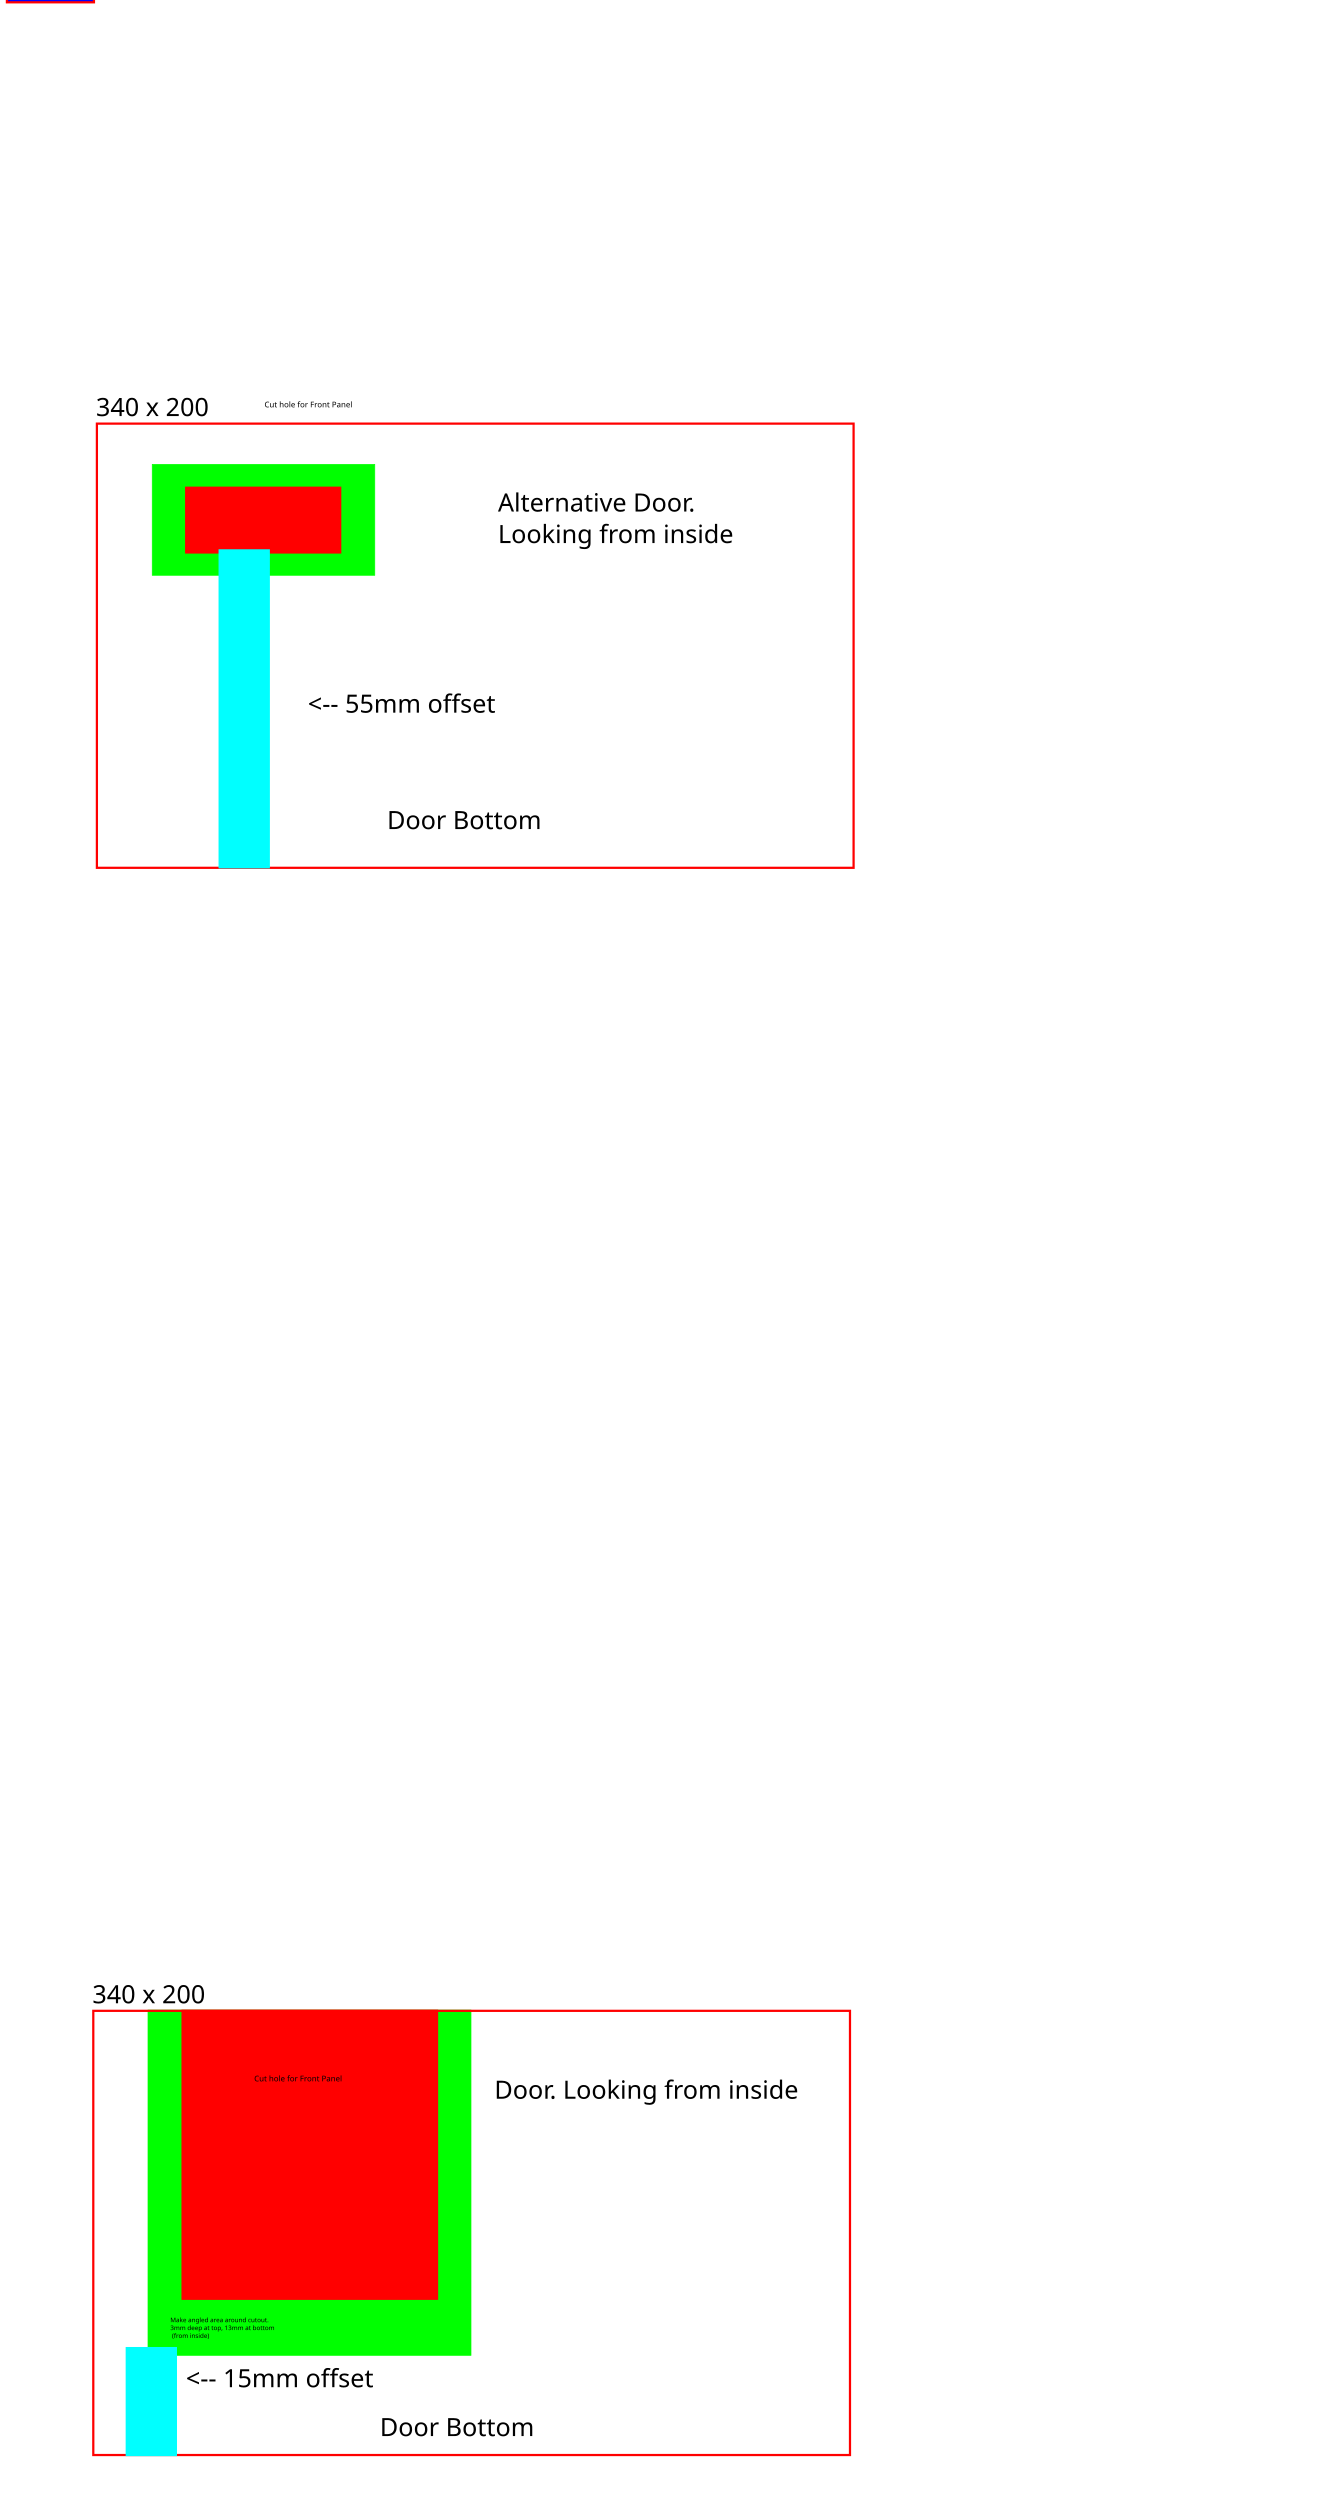
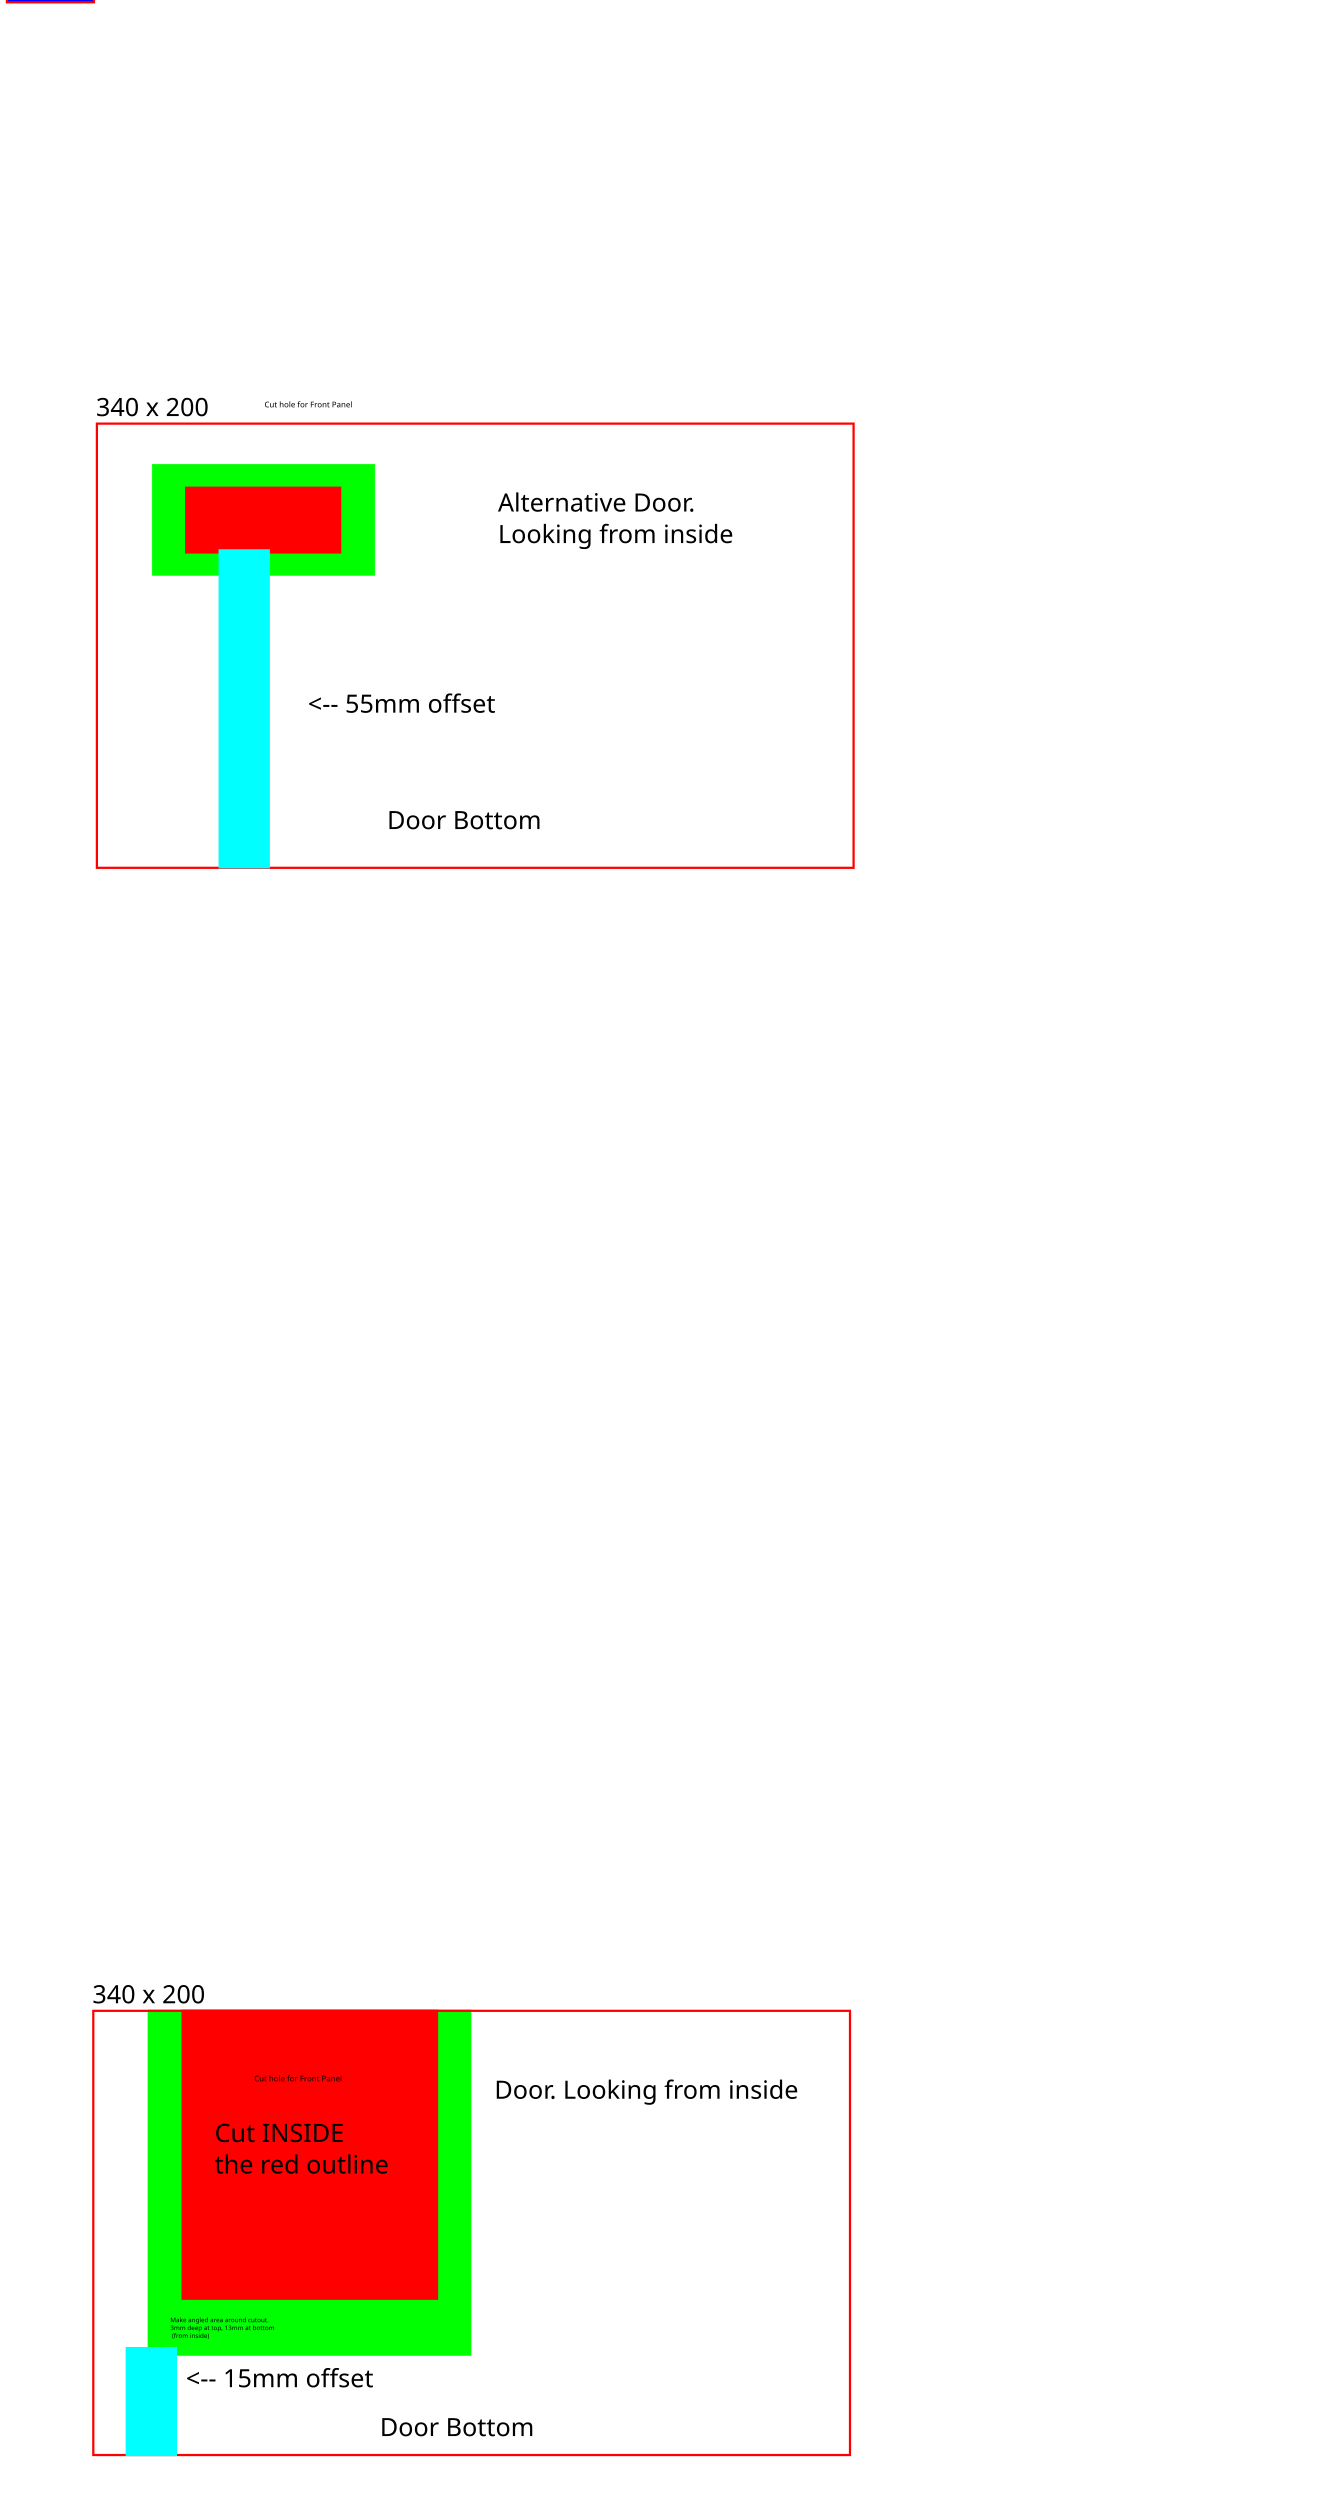
<svg xmlns="http://www.w3.org/2000/svg" width="600mm" height="1120mm" viewBox="0 0 2125.984 3968.504" id="svg2" version="1.1">
  <defs id="defs4" />
  <g id="layer1" transform="translate(0,2916.142)">
    <rect style="opacity:1;fill:#00ff00;fill-opacity:1;fill-rule:evenodd;stroke:#00ff00;stroke-width:1;stroke-linejoin:miter;stroke-miterlimit:4;stroke-dasharray:none;stroke-opacity:1" id="rect4138-0" width="512.78" height="548.213" x="234.904" y="274.583" />
    <rect style="opacity:1;fill:#00ff00;fill-opacity:1;fill-rule:evenodd;stroke:#00ff00;stroke-width:1;stroke-linejoin:miter;stroke-miterlimit:4;stroke-dasharray:none;stroke-opacity:1" id="rect4138" width="230.315" height="53.15" x="-336.614" y="362.816" />
    <text xml:space="preserve" style="font-style:normal;font-weight:normal;font-size:40px;line-height:125%;font-family:Sans;letter-spacing:0px;word-spacing:0px;fill:#00ff00;fill-opacity:1;stroke:none;stroke-width:1px;stroke-linecap:butt;stroke-linejoin:miter;stroke-opacity:1" x="-340.655" y="345.565" id="text4140">
      <tspan id="tspan4142" x="-340.655" y="345.565">Route (3mm)</tspan>
    </text>
    <rect style="opacity:1;fill:#ff0000;fill-opacity:1;fill-rule:evenodd;stroke:#ff0000;stroke-width:1;stroke-linejoin:miter;stroke-miterlimit:4;stroke-dasharray:none;stroke-opacity:1" id="rect4144" width="230.315" height="53.15" x="-336.614" y="485.899" />
    <text xml:space="preserve" style="font-style:normal;font-weight:normal;font-size:40px;line-height:125%;font-family:Sans;letter-spacing:0px;word-spacing:0px;fill:#ff0000;fill-opacity:1;stroke:none;stroke-width:1px;stroke-linecap:butt;stroke-linejoin:miter;stroke-opacity:1" x="-336.614" y="475.72" id="text4146">
      <tspan id="tspan4148" x="-336.614" y="475.72">Cut</tspan>
    </text>
    <rect style="opacity:1;fill:#0000fe;fill-opacity:1;fill-rule:evenodd;stroke:#0000ff;stroke-width:1;stroke-linejoin:miter;stroke-miterlimit:4;stroke-dasharray:none;stroke-opacity:1" id="rect4150" width="230.315" height="53.15" x="-335.604" y="625.067" />
    <text xml:space="preserve" style="font-style:normal;font-weight:normal;font-size:40px;line-height:125%;font-family:Sans;letter-spacing:0px;word-spacing:0px;fill:#0000ff;fill-opacity:1;stroke:none;stroke-width:1px;stroke-linecap:butt;stroke-linejoin:miter;stroke-opacity:1" x="-338.634" y="602.3" id="text4152">
      <tspan id="tspan4154" x="-338.634" y="602.3">Layout</tspan>
    </text>
    <text xml:space="preserve" style="font-style:normal;font-weight:normal;font-size:40px;line-height:125%;font-family:Sans;letter-spacing:0px;word-spacing:0px;fill:#0000ff;fill-opacity:1;stroke:none;stroke-width:1px;stroke-linecap:butt;stroke-linejoin:miter;stroke-opacity:1" x="1.554" y="-3270.161" id="text4156">
      <tspan id="tspan4158" x="1.554" y="-3270.161">Board 3 :: Base Unit (18MM MDF)</tspan>
    </text>
    <rect style="opacity:1;fill:#0000ff;fill-opacity:1;fill-rule:evenodd;stroke:#ff0000;stroke-width:3.543;stroke-linejoin:miter;stroke-miterlimit:4;stroke-dasharray:none;stroke-opacity:1" id="rect4162" width="138.189" height="138.189" x="7.486" y="1066.687" />
    <rect style="opacity:1;fill:#0000ff;fill-opacity:1;fill-rule:evenodd;stroke:#ff0000;stroke-width:3.543;stroke-linejoin:miter;stroke-miterlimit:4;stroke-dasharray:none;stroke-opacity:1" id="rect4162-7" width="138.189" height="138.189" x="10.964" y="-3050.662" />
    <rect style="opacity:1;fill:#0000ff;fill-opacity:1;fill-rule:evenodd;stroke:#ff0000;stroke-width:3.543;stroke-linejoin:miter;stroke-miterlimit:4;stroke-dasharray:none;stroke-opacity:1" id="rect4162-9" width="138.189" height="138.189" x="1987.77" y="-3058.086" />
    <rect style="opacity:1;fill:#0000ff;fill-opacity:1;fill-rule:evenodd;stroke:#ff0000;stroke-width:3.543;stroke-linejoin:miter;stroke-miterlimit:4;stroke-dasharray:none;stroke-opacity:1" id="rect4162-74" width="138.189" height="138.189" x="1991.081" y="1066.354" />
    <text xml:space="preserve" style="font-style:normal;font-weight:normal;font-size:40px;line-height:125%;font-family:Sans;letter-spacing:0px;word-spacing:0px;fill:#000000;fill-opacity:1;stroke:none;stroke-width:1px;stroke-linecap:butt;stroke-linejoin:miter;stroke-opacity:1" x="-1282.118" y="254.495" id="text4411">
      <tspan x="-1282.118" y="254.495" id="tspan4415">Door: 340mm Wide x 200 High</tspan>
      <tspan x="-1282.118" y="304.495" id="tspan4456">Make 2-3mm relef at bottom for hinge</tspan>
    </text>
    <rect style="opacity:1;fill:none;fill-opacity:1;fill-rule:evenodd;stroke:#ff0000;stroke-width:3.543;stroke-linejoin:miter;stroke-miterlimit:4;stroke-dasharray:none;stroke-opacity:1" id="rect4178-7" width="1201.181" height="705.118" x="148.093" y="275.855" />
    <text xml:space="preserve" style="font-style:normal;font-weight:normal;font-size:40px;line-height:125%;font-family:Sans;letter-spacing:0px;word-spacing:0px;fill:#000000;fill-opacity:1;stroke:none;stroke-width:1px;stroke-linecap:butt;stroke-linejoin:miter;stroke-opacity:1" x="602.947" y="950.922" id="text4436">
      <tspan id="tspan4438" x="602.947" y="950.922">Door Bottom</tspan>
    </text>
    <text xml:space="preserve" style="font-style:normal;font-weight:normal;font-size:40px;line-height:125%;font-family:Sans;letter-spacing:0px;word-spacing:0px;fill:#000000;fill-opacity:1;stroke:none;stroke-width:1px;stroke-linecap:butt;stroke-linejoin:miter;stroke-opacity:1" x="146.615" y="263.861" id="text4440">
      <tspan id="tspan4442" x="146.615" y="263.861">340 x 200</tspan>
    </text>
    <text xml:space="preserve" style="font-style:normal;font-weight:normal;font-size:40px;line-height:125%;font-family:Sans;letter-spacing:0px;word-spacing:0px;fill:#000000;fill-opacity:1;stroke:none;stroke-width:1px;stroke-linecap:butt;stroke-linejoin:miter;stroke-opacity:1" x="784.738" y="415.427" id="text4482">
      <tspan id="tspan4484" x="784.738" y="415.427">Door. Looking from inside</tspan>
    </text>
    <text xml:space="preserve" style="font-style:normal;font-weight:normal;font-size:10px;line-height:125%;font-family:Sans;letter-spacing:0px;word-spacing:0px;fill:#000000;fill-opacity:1;stroke:none;stroke-width:1px;stroke-linecap:butt;stroke-linejoin:miter;stroke-opacity:1" x="270.337" y="770.146" id="text4524">
      <tspan id="tspan4526" x="270.337" y="770.146">Make angled area around cutout.</tspan>
      <tspan x="270.337" y="782.646" id="tspan4528">3mm deep at top, 13mm at bottom</tspan>
      <tspan x="270.337" y="795.146" id="tspan4530"> (from inside)</tspan>
      <tspan x="270.337" y="807.646" id="tspan4532" />
    </text>
    <rect style="opacity:1;fill:none;fill-opacity:1;fill-rule:evenodd;stroke:#ff0000;stroke-width:3.543;stroke-linejoin:miter;stroke-miterlimit:4;stroke-dasharray:none;stroke-opacity:1" id="rect4178-7-5" width="1201.181" height="705.118" x="153.808" y="-2243.684" />
    <text xml:space="preserve" style="font-style:normal;font-weight:normal;font-size:40px;line-height:125%;font-family:Sans;letter-spacing:0px;word-spacing:0px;fill:#000000;fill-opacity:1;stroke:none;stroke-width:1px;stroke-linecap:butt;stroke-linejoin:miter;stroke-opacity:1" x="614.376" y="-1600.046" id="text4436-7">
      <tspan id="tspan4438-4" x="614.376" y="-1600.046">Door Bottom</tspan>
    </text>
    <text xml:space="preserve" style="font-style:normal;font-weight:normal;font-size:40px;line-height:125%;font-family:Sans;letter-spacing:0px;word-spacing:0px;fill:#000000;fill-opacity:1;stroke:none;stroke-width:1px;stroke-linecap:butt;stroke-linejoin:miter;stroke-opacity:1" x="152.329" y="-2255.678" id="text4440-4">
      <tspan id="tspan4442-2" x="152.329" y="-2255.678">340 x 200</tspan>
    </text>
    <text xml:space="preserve" style="font-style:normal;font-weight:normal;font-size:40px;line-height:125%;font-family:Sans;letter-spacing:0px;word-spacing:0px;fill:#000000;fill-opacity:1;stroke:none;stroke-width:1px;stroke-linecap:butt;stroke-linejoin:miter;stroke-opacity:1" x="790.453" y="-2104.112" id="text4482-8">
      <tspan id="tspan4484-2" x="790.453" y="-2104.112">Alternative Door. </tspan>
      <tspan x="790.453" y="-2054.112" id="tspan4609">Looking from inside</tspan>
    </text>
    <rect style="opacity:1;fill:#00ff00;fill-opacity:1;fill-rule:evenodd;stroke:#00ff00;stroke-width:1;stroke-linejoin:miter;stroke-miterlimit:4;stroke-dasharray:none;stroke-opacity:1" id="rect4138-0-0" width="353.331" height="176.165" x="241.629" y="-2179.082" />
    <text xml:space="preserve" style="font-style:normal;font-weight:normal;font-size:12.5px;line-height:125%;font-family:Sans;letter-spacing:0px;word-spacing:0px;fill:#000000;fill-opacity:1;stroke:none;stroke-width:1px;stroke-linecap:butt;stroke-linejoin:miter;stroke-opacity:1" x="419.804" y="-2269.544" id="text4511-5">
      <tspan id="tspan4513-8" x="419.804" y="-2269.544">Cut hole for Front Panel</tspan>
    </text>
    <rect style="opacity:1;fill:#ff0000;fill-opacity:1;fill-rule:evenodd;stroke:#ff0000;stroke-width:3.543;stroke-linejoin:miter;stroke-miterlimit:4;stroke-dasharray:none;stroke-opacity:1" id="rect4486" width="403.937" height="457.087" x="289.826" y="275.855" />
    <text xml:space="preserve" style="font-style:normal;font-weight:normal;font-size:12.5px;line-height:125%;font-family:Sans;letter-spacing:0px;word-spacing:0px;fill:#000000;fill-opacity:1;stroke:none;stroke-width:1px;stroke-linecap:butt;stroke-linejoin:miter;stroke-opacity:1" x="403.498" y="387.806" id="text4511">
      <tspan id="tspan4513" x="403.498" y="387.806">Cut hole for Front Panel</tspan>
    </text>
    <rect style="opacity:1;fill:#ff0000;fill-opacity:1;fill-rule:evenodd;stroke:#ff0000;stroke-width:3.543;stroke-linejoin:miter;stroke-miterlimit:4;stroke-dasharray:none;stroke-opacity:1" id="rect4486-3" width="244.488" height="102.756" x="295.54" y="-2141.917" />
    <rect style="opacity:1;fill:#00ffff;fill-opacity:1;fill-rule:evenodd;stroke:#00ffff;stroke-width:3.543;stroke-linejoin:miter;stroke-miterlimit:4;stroke-dasharray:none;stroke-opacity:1" id="rect5972" width="77.953" height="503.088" x="348.69" y="-2042.456" />
    <rect style="opacity:1;fill:#00ffff;fill-opacity:1;fill-rule:evenodd;stroke:#00ffff;stroke-width:3.543;stroke-linejoin:miter;stroke-miterlimit:4;stroke-dasharray:none;stroke-opacity:1" id="rect5972-5" width="77.953" height="169.737" x="201.242" y="811.236" />
    <text xml:space="preserve" style="font-style:normal;font-weight:normal;font-size:40px;line-height:125%;font-family:Sans;letter-spacing:0px;word-spacing:0px;fill:#000000;fill-opacity:1;stroke:none;stroke-width:1px;stroke-linecap:butt;stroke-linejoin:miter;stroke-opacity:1" x="488.65" y="-1784.826" id="text6070">
      <tspan x="488.65" y="-1784.826" id="tspan6074">&lt;-- 55mm offset</tspan>
    </text>
    <text xml:space="preserve" style="font-style:normal;font-weight:normal;font-size:40px;line-height:125%;font-family:Sans;letter-spacing:0px;word-spacing:0px;fill:#000000;fill-opacity:1;stroke:none;stroke-width:1px;stroke-linecap:butt;stroke-linejoin:miter;stroke-opacity:1" x="295.052" y="873.343" id="text6070-2">
      <tspan x="295.052" y="873.343" id="tspan6074-6">&lt;-- 15mm offset</tspan>
    </text>
    <text xml:space="preserve" style="font-style:normal;font-weight:normal;font-size:40px;line-height:125%;font-family:Sans;letter-spacing:0px;word-spacing:0px;fill:#000000;fill-opacity:1;stroke:none;stroke-width:1px;stroke-linecap:butt;stroke-linejoin:miter;stroke-opacity:1" x="-1719.572" y="1082.248" id="text7293">
      <tspan id="tspan7295" x="-1719.572" y="1082.248" style="font-size:70px">Datum point: 0-3mm in, 40mm up from bottom</tspan>
    </text>
    <rect style="opacity:1;fill:#0000fe;fill-opacity:1;fill-rule:evenodd;stroke:#0000ff;stroke-width:1;stroke-linejoin:miter;stroke-miterlimit:4;stroke-dasharray:none;stroke-opacity:1" id="rect4150-8" width="52.15" height="53.15" x="162.535" y="1096.699" />
+     <text xml:space="preserve" style="font-style:normal;font-weight:normal;font-size:40px;line-height:125%;font-family:Sans;letter-spacing:0px;word-spacing:0px;fill:#000000;fill-opacity:1;stroke:none;stroke-width:1px;stroke-linecap:butt;stroke-linejoin:miter;stroke-opacity:1" x="340.619" y="484.004" id="text4197">
+       <tspan id="tspan4199" x="340.619" y="484.004">Cut INSIDE</tspan>
+       <tspan x="340.619" y="534.004" id="tspan4201">the red outline </tspan>
+     </text>
  </g>
</svg>
